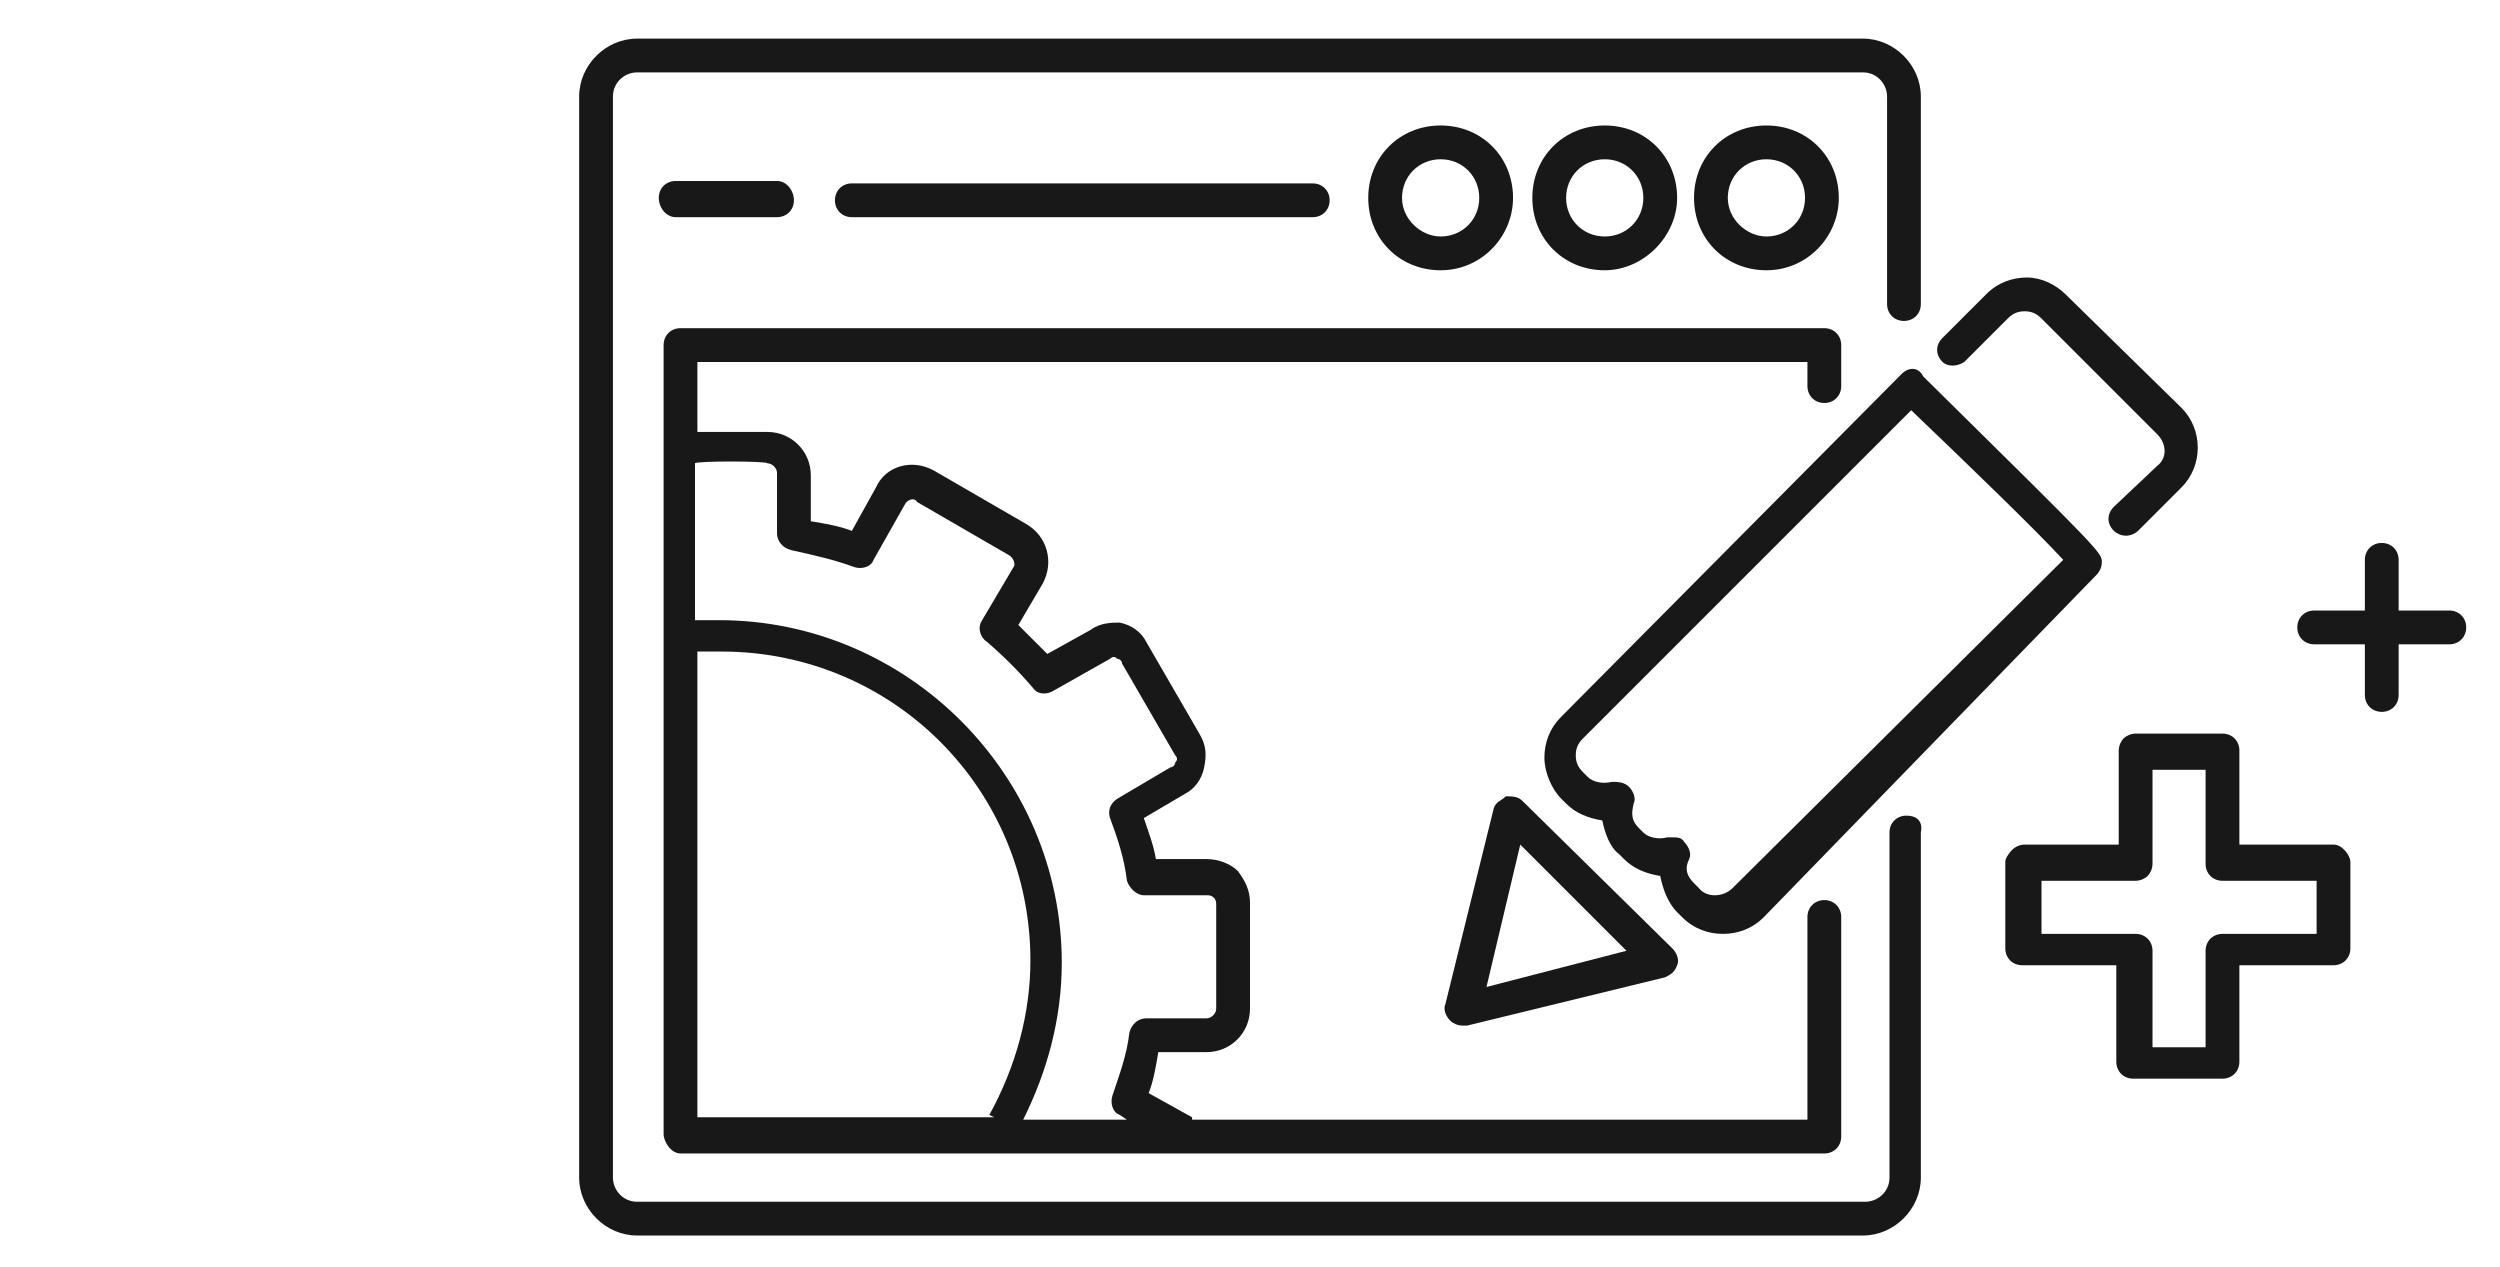
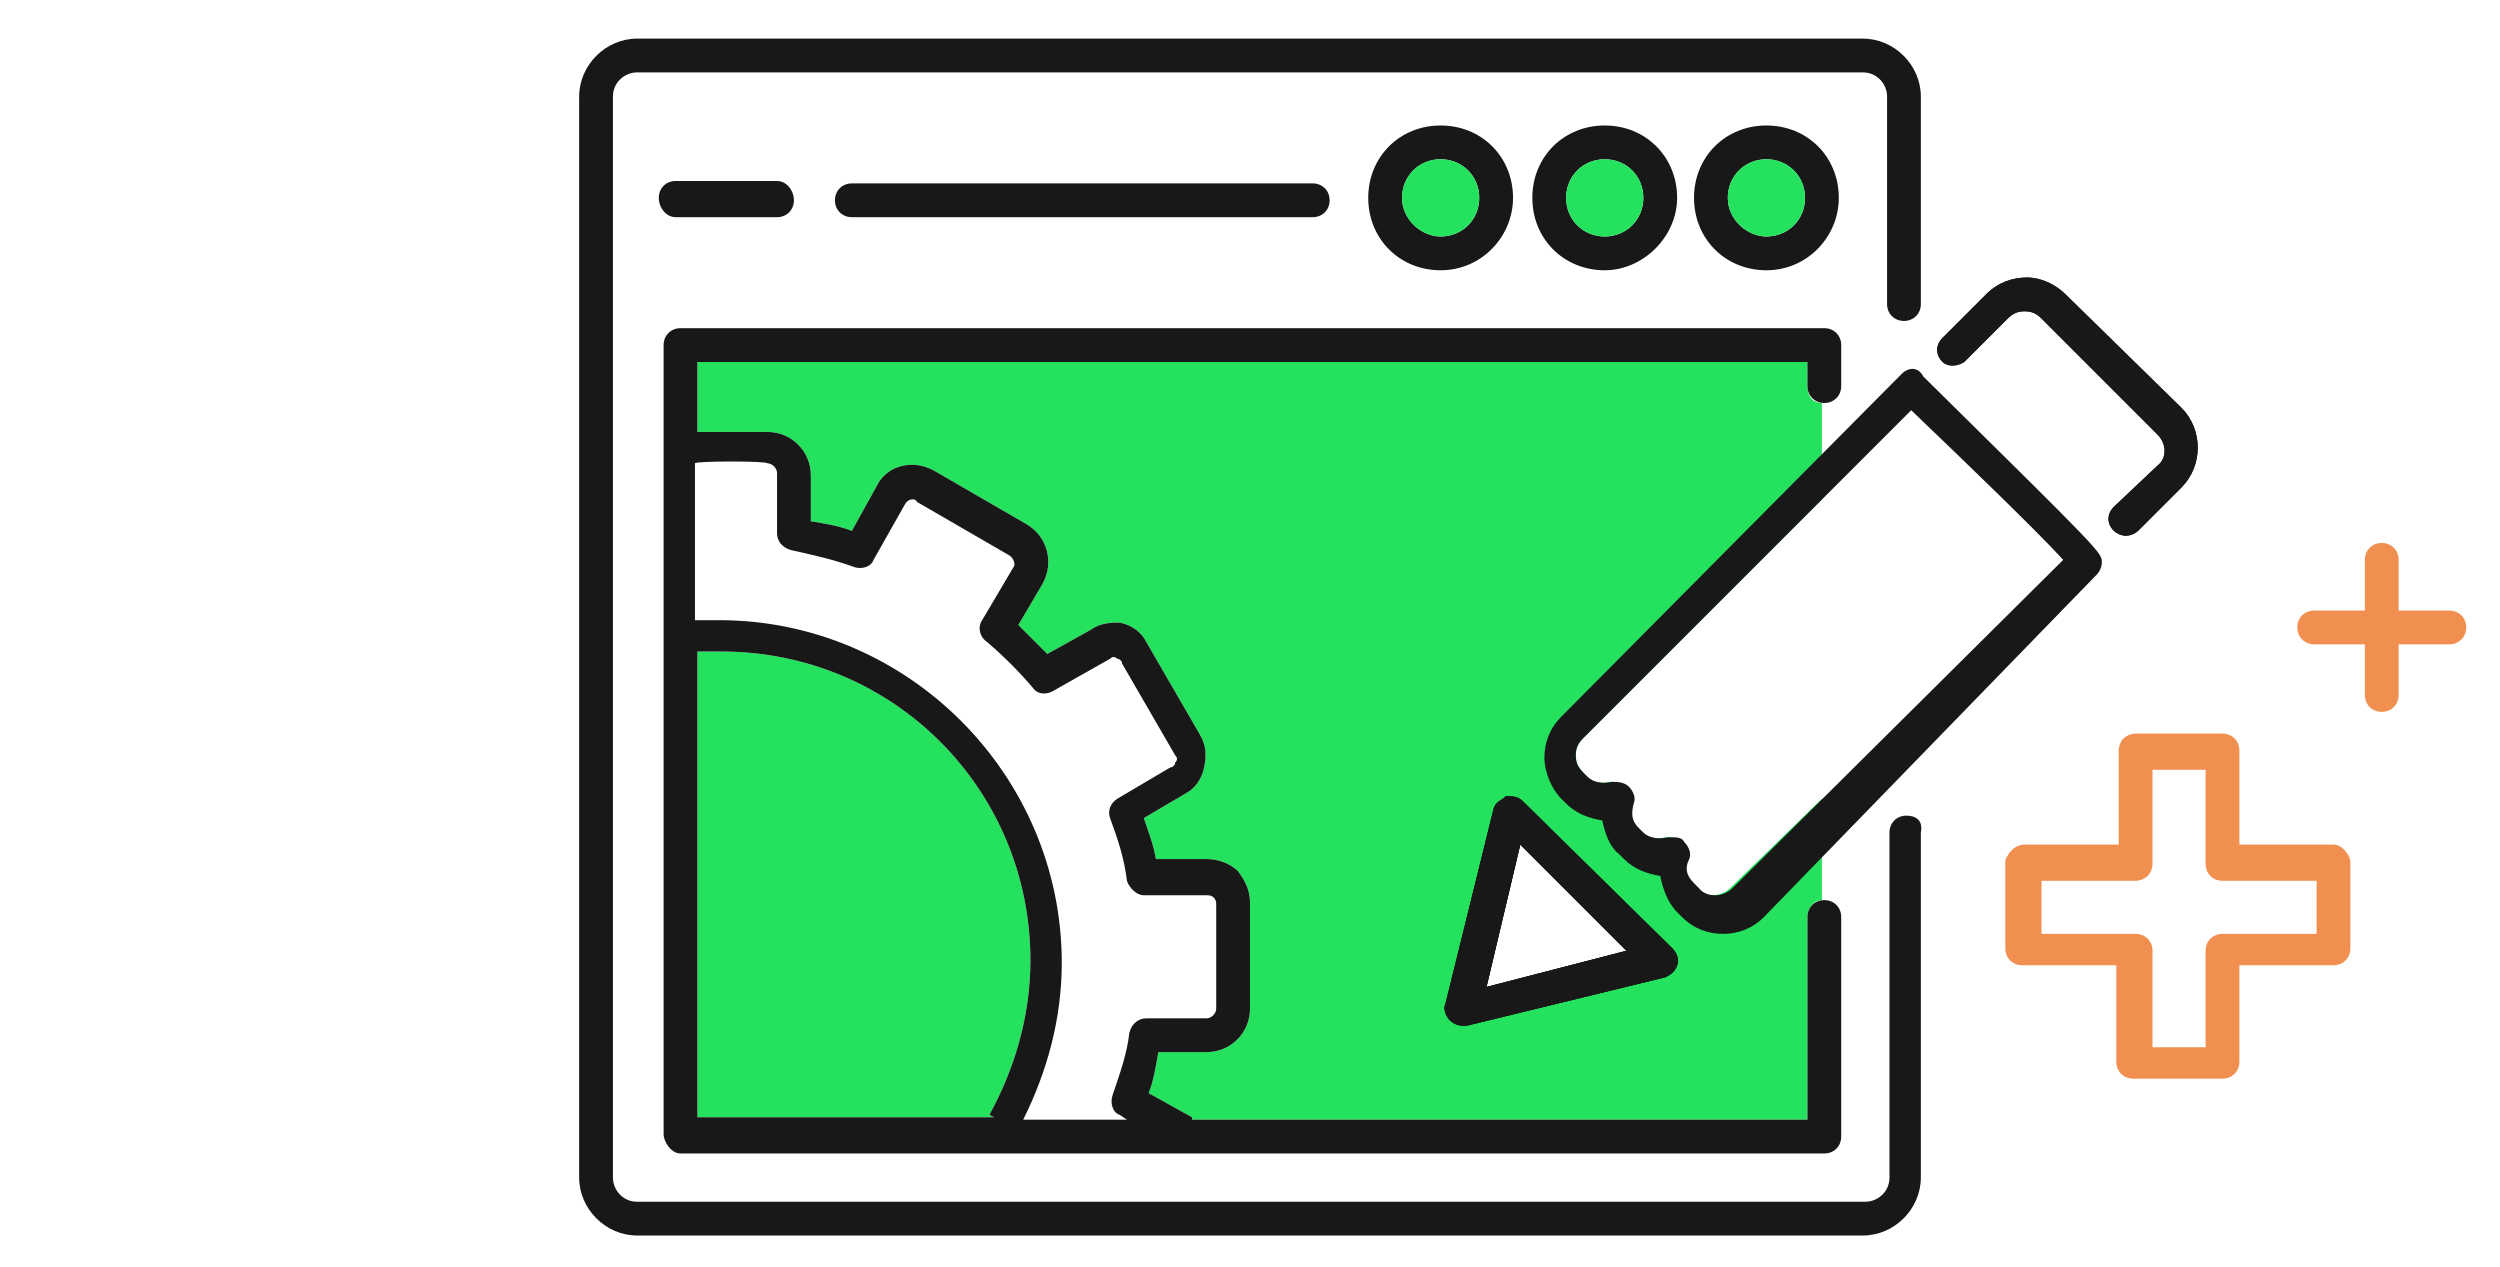
<svg xmlns="http://www.w3.org/2000/svg" version="1.1" id="Layer_1" x="0px" y="0px" viewBox="0 0 103.6 52.5" style="enable-background:new 0 0 103.6 52.5;" xml:space="preserve">
  <style type="text/css">
- 	.st0{fill:#181818;}
+ 	.st0{fill:#24E15E;}
+ 	.st1{display:none;}
+ 	.st2{display:inline;fill:#181818;}
+ 	.st3{fill:#181818;}
+ 	.st4{fill:#F18F50;}
</style>
  <g>
-     <path class="st0" d="M61.9,33.5l-2,8.1c-0.1,0.2,0,0.5,0.2,0.7c0.1,0.1,0.3,0.2,0.5,0.2c0.1,0,0.1,0,0.2,0l8.2-2   c0.2-0.1,0.4-0.2,0.5-0.5c0.1-0.2,0-0.5-0.2-0.7l-6.2-6.1C62.9,33,62.7,33,62.4,33C62.2,33.2,62,33.2,61.9,33.5z M63,35l4.4,4.4   l-5.8,1.5L63,35z" />
-     <path class="st0" d="M81.4,15l1.8-1.8c0.2-0.2,0.4-0.3,0.7-0.3l0,0c0.3,0,0.5,0.1,0.7,0.3l4.8,4.8c0.4,0.4,0.4,1,0,1.3L87.6,21   c-0.3,0.3-0.3,0.7,0,1c0.1,0.1,0.3,0.2,0.5,0.2s0.4-0.1,0.5-0.2l1.8-1.8c0.9-0.9,0.9-2.4,0-3.3l-4.8-4.7c-0.4-0.4-1-0.7-1.6-0.7   l0,0c-0.6,0-1.2,0.2-1.7,0.7L80.5,14c-0.3,0.3-0.3,0.7,0,1C80.7,15.2,81.1,15.2,81.4,15z" />
-     <path class="st0" d="M78.8,15.5L64.7,29.7c-0.5,0.5-0.7,1.1-0.7,1.7c0,0.6,0.3,1.3,0.7,1.7l0.2,0.2c0.4,0.4,0.9,0.6,1.5,0.7   c0.1,0.5,0.3,1.1,0.7,1.4l0.2,0.2c0.4,0.4,0.9,0.6,1.5,0.7c0.1,0.5,0.3,1.1,0.7,1.5l0.2,0.2c0.5,0.5,1.1,0.7,1.7,0.7   c0.6,0,1.2-0.2,1.7-0.7l13.8-14.2c0.1-0.1,0.2-0.3,0.2-0.5c0-0.4,0-0.4-7.4-7.7C79.5,15.2,79.1,15.2,78.8,15.5z M85.5,23.2   L71.8,36.8c-0.4,0.4-1.1,0.4-1.4,0l-0.2-0.2c-0.3-0.3-0.4-0.6-0.2-1c0.1-0.2,0-0.5-0.2-0.7c-0.1-0.2-0.3-0.2-0.5-0.2   c-0.1,0-0.1,0-0.2,0c-0.4,0.1-0.8,0-1-0.2l-0.2-0.2c-0.3-0.3-0.3-0.6-0.2-1c0.1-0.2,0-0.5-0.2-0.7c-0.2-0.2-0.5-0.2-0.7-0.2   c-0.4,0.1-0.8,0-1-0.2L65.6,32c-0.2-0.2-0.3-0.4-0.3-0.7s0.1-0.5,0.3-0.7L79.2,17C81.5,19.2,84.4,22,85.5,23.2z" />
-     <path class="st0" d="M69.5,8.2c0-1.7-1.3-3-3-3c-1.7,0-3,1.3-3,3s1.3,3,3,3C68.1,11.2,69.5,9.8,69.5,8.2z M64.9,8.2   c0-0.9,0.7-1.6,1.6-1.6s1.6,0.7,1.6,1.6s-0.7,1.6-1.6,1.6C65.6,9.8,64.9,9.1,64.9,8.2z" />
-     <path class="st0" d="M79,33.8c-0.4,0-0.7,0.3-0.7,0.7v14.3c0,0.6-0.5,1-1,1H26.4c-0.6,0-1-0.5-1-1V4c0-0.6,0.5-1,1-1h50.8   c0.6,0,1,0.5,1,1v8.6c0,0.4,0.3,0.7,0.7,0.7s0.7-0.3,0.7-0.7V4c0-1.3-1.1-2.4-2.4-2.4H26.4C25.1,1.6,24,2.7,24,4v44.8   c0,1.3,1.1,2.4,2.4,2.4h50.8c1.3,0,2.4-1.1,2.4-2.4V34.5C79.7,34,79.4,33.8,79,33.8z" />
-     <path class="st0" d="M28.2,47.8h47.4c0.4,0,0.7-0.3,0.7-0.7V38c0-0.4-0.3-0.7-0.7-0.7s-0.7,0.3-0.7,0.7v8.4H49.4v-0.1l-1.8-1   c0.2-0.5,0.3-1.1,0.4-1.7h2c1,0,1.8-0.8,1.8-1.8v-4.4c0-0.5-0.2-0.9-0.5-1.3c-0.3-0.3-0.8-0.5-1.3-0.5h-2.1   c-0.1-0.6-0.3-1.1-0.5-1.7l1.7-1c0.4-0.2,0.7-0.6,0.8-1.1s0.1-0.9-0.2-1.4l-2.2-3.8c-0.2-0.4-0.6-0.7-1.1-0.8c-0.3,0-0.8,0-1.2,0.3   l-1.8,1c-0.4-0.4-0.8-0.8-1.2-1.2l1-1.7c0.5-0.9,0.2-2-0.7-2.5l-3.8-2.2c-0.9-0.5-2-0.2-2.4,0.7l-1,1.8c-0.5-0.2-1.1-0.3-1.7-0.4   v-1.9c0-1-0.8-1.8-1.8-1.8h-2.9V15h46v1c0,0.4,0.3,0.7,0.7,0.7s0.7-0.3,0.7-0.7v-1.7c0-0.4-0.3-0.7-0.7-0.7H28.2   c-0.4,0-0.7,0.3-0.7,0.7V47C27.5,47.3,27.8,47.8,28.2,47.8z M28.9,27c0.3,0,0.7,0,1,0c7.1,0,12.8,5.7,12.8,12.8   c0,2.2-0.6,4.4-1.7,6.4l0.2,0.1H28.9V27z M31.8,19.2c0.2,0,0.4,0.2,0.4,0.4v2.5c0,0.3,0.2,0.6,0.6,0.7c0.9,0.2,1.8,0.4,2.6,0.7   c0.3,0.1,0.7,0,0.8-0.3l1.3-2.3c0.1-0.2,0.4-0.3,0.5-0.1l3.8,2.2c0.2,0.1,0.3,0.4,0.2,0.5l-1.3,2.2c-0.2,0.3-0.1,0.7,0.2,0.9   c0.7,0.6,1.3,1.2,1.9,1.9c0.2,0.3,0.6,0.3,0.9,0.1l2.3-1.3c0.1-0.1,0.2-0.1,0.3,0c0.1,0,0.2,0.1,0.2,0.2l2.2,3.8   c0.1,0.1,0.1,0.2,0,0.3c0,0.1-0.1,0.2-0.2,0.2l-2.2,1.3c-0.3,0.2-0.4,0.5-0.3,0.8c0.3,0.8,0.6,1.7,0.7,2.6c0.1,0.3,0.4,0.6,0.7,0.6   H50c0.1,0,0.2,0,0.3,0.1s0.1,0.2,0.1,0.3v4.3c0,0.2-0.2,0.4-0.4,0.4h-2.5c-0.3,0-0.6,0.2-0.7,0.6c-0.1,0.9-0.4,1.7-0.7,2.6   c-0.1,0.3,0,0.7,0.3,0.8l0.3,0.2h-4.3c1-2,1.6-4.2,1.6-6.5c0-7.8-6.4-14.2-14.2-14.2c-0.3,0-0.6,0-1,0v-6.5   C28.8,19.1,31.8,19.1,31.8,19.2z" />
-     <path class="st0" d="M62.7,8.2c0-1.7-1.3-3-3-3s-3,1.3-3,3s1.3,3,3,3S62.7,9.8,62.7,8.2z M58.1,8.2c0-0.9,0.7-1.6,1.6-1.6   c0.9,0,1.6,0.7,1.6,1.6s-0.7,1.6-1.6,1.6C58.9,9.8,58.1,9.1,58.1,8.2z" />
-     <path class="st0" d="M76.2,8.2c0-1.7-1.3-3-3-3c-1.7,0-3,1.3-3,3s1.3,3,3,3C74.9,11.2,76.2,9.8,76.2,8.2z M71.6,8.2   c0-0.9,0.7-1.6,1.6-1.6c0.9,0,1.6,0.7,1.6,1.6s-0.7,1.6-1.6,1.6C72.4,9.8,71.6,9.1,71.6,8.2z" />
-     <path class="st0" d="M101.5,25.3h-2.1v-2.1c0-0.4-0.3-0.7-0.7-0.7S98,22.8,98,23.2v2.1h-2.1c-0.4,0-0.7,0.3-0.7,0.7   s0.3,0.7,0.7,0.7H98v2.1c0,0.4,0.3,0.7,0.7,0.7s0.7-0.3,0.7-0.7v-2.1h2.1c0.4,0,0.7-0.3,0.7-0.7S101.9,25.3,101.5,25.3z" />
-     <path class="st0" d="M96.7,35h-3.9v-3.9c0-0.4-0.3-0.7-0.7-0.7h-3.6l0,0c-0.2,0-0.4,0.1-0.5,0.2s-0.2,0.3-0.2,0.5V35h-3.9l0,0   c-0.2,0-0.4,0.1-0.5,0.2c-0.2,0.2-0.3,0.4-0.3,0.5v3.6c0,0.4,0.3,0.7,0.7,0.7h3.9v4c0,0.4,0.3,0.7,0.7,0.7h3.7   c0.4,0,0.7-0.3,0.7-0.7v-4h3.9c0.4,0,0.7-0.3,0.7-0.7v-3.6C97.4,35.5,97.1,35,96.7,35z M96,38.7h-3.9c-0.4,0-0.7,0.3-0.7,0.7v4   h-2.2v-4c0-0.4-0.3-0.7-0.7-0.7h-3.9v-2.2h3.9l0,0c0.2,0,0.4-0.1,0.5-0.2c0.1-0.1,0.2-0.3,0.2-0.5v-3.9h2.2v3.9   c0,0.4,0.3,0.7,0.7,0.7H96C96,36.5,96,38.7,96,38.7z" />
-     <path class="st0" d="M28,9h4.2c0.4,0,0.7-0.3,0.7-0.7s-0.3-0.8-0.7-0.8H28c-0.4,0-0.7,0.3-0.7,0.7S27.6,9,28,9z" />
-     <path class="st0" d="M54.4,9c0.4,0,0.7-0.3,0.7-0.7s-0.3-0.7-0.7-0.7H35.3c-0.4,0-0.7,0.3-0.7,0.7S34.9,9,35.3,9H54.4z" />
+     <path class="st0" d="M75.5,20.7v-4c-0.4,0-0.6-0.3-0.6-0.7v-1h-46v2.9h2.9c1,0,1.8,0.8,1.8,1.8v1.9c0.6,0.1,1.2,0.2,1.7,0.4l1-1.8   c0.4-0.9,1.5-1.2,2.4-0.7l3.8,2.2c0.9,0.5,1.2,1.6,0.7,2.5l-1,1.7c0.4,0.4,0.8,0.8,1.2,1.2l1.8-1c0.4-0.3,0.9-0.3,1.2-0.3   c0.5,0.1,0.9,0.4,1.1,0.8l2.2,3.8c0.3,0.5,0.3,0.9,0.2,1.4c-0.1,0.5-0.4,0.9-0.8,1.1l-1.7,1c0.2,0.6,0.4,1.1,0.5,1.7H50   c0.5,0,1,0.2,1.3,0.5c0.3,0.4,0.5,0.8,0.5,1.3v4.4c0,1-0.8,1.8-1.8,1.8h-2c-0.1,0.6-0.2,1.2-0.4,1.7l1.8,1v0.1h25.5V38   c0-0.4,0.3-0.7,0.6-0.7v-4.2l-3.8,3.7c-0.4,0.4-1.1,0.4-1.4,0l-0.2-0.2c-0.3-0.3-0.4-0.6-0.2-1c0.1-0.2,0-0.5-0.2-0.7   c-0.1-0.2-0.3-0.2-0.5-0.2c-0.1,0-0.1,0-0.2,0c-0.4,0.1-0.8,0-1-0.2l-0.2-0.2c-0.3-0.3-0.3-0.6-0.2-1c0.1-0.2,0-0.5-0.2-0.7   c-0.2-0.2-0.5-0.2-0.7-0.2c-0.4,0.1-0.8,0-1-0.2L65.6,32c-0.2-0.2-0.3-0.4-0.3-0.7s0.1-0.5,0.3-0.7L75.5,20.7z M67.4,39.4l-5.8,1.5   L63,35L67.4,39.4z" />
+     <path class="st0" d="M29.9,27c-0.3,0-0.7,0-1,0v19.3h12.3L41,46.2c1.1-2,1.7-4.2,1.7-6.4C42.7,32.7,37,27,29.9,27z" />
  </g>
+   <g id="Layer_2" class="st1">
+     <rect x="24.9" y="2.2" class="st2" width="53.8" height="48.5" />
+   </g>
+   <g id="Layer_5">
+     <path class="st3" d="M61.9,33.5l-2,8.1c-0.1,0.2,0,0.5,0.2,0.7c0.1,0.1,0.3,0.2,0.5,0.2c0.1,0,0.1,0,0.2,0l8.2-2   c0.2-0.1,0.4-0.2,0.5-0.5c0.1-0.2,0-0.5-0.2-0.7l-6.2-6.1C62.9,33,62.7,33,62.4,33C62.2,33.2,62,33.2,61.9,33.5z M63,35l4.4,4.4   l-5.8,1.5L63,35z" />
+   </g>
+   <g id="Layer_1_1_">
+     <path class="st3" d="M61.9,33.5l-2,8.1c-0.1,0.2,0,0.5,0.2,0.7c0.1,0.1,0.3,0.2,0.5,0.2c0.1,0,0.1,0,0.2,0l8.2-2   c0.2-0.1,0.4-0.2,0.5-0.5c0.1-0.2,0-0.5-0.2-0.7l-6.2-6.1C62.9,33,62.7,33,62.4,33C62.2,33.2,62,33.2,61.9,33.5z M63,35l4.4,4.4   l-5.8,1.5L63,35z" />
+     <g>
+       <path class="st3" d="M61.9,33.5l-2,8.1c-0.1,0.2,0,0.5,0.2,0.7c0.1,0.1,0.3,0.2,0.5,0.2c0.1,0,0.1,0,0.2,0l8.2-2    c0.2-0.1,0.4-0.2,0.5-0.5c0.1-0.2,0-0.5-0.2-0.7l-6.2-6.1C62.9,33,62.7,33,62.4,33C62.2,33.2,62,33.2,61.9,33.5z M63,35l4.4,4.4    l-5.8,1.5L63,35z" />
+     </g>
+     <g>
+       <path class="st3" d="M81.4,15l1.8-1.8c0.2-0.2,0.4-0.3,0.7-0.3l0,0c0.3,0,0.5,0.1,0.7,0.3l4.8,4.8c0.4,0.4,0.4,1,0,1.3L87.6,21    c-0.3,0.3-0.3,0.7,0,1c0.1,0.1,0.3,0.2,0.5,0.2s0.4-0.1,0.5-0.2l1.8-1.8c0.9-0.9,0.9-2.4,0-3.3l-4.8-4.7c-0.4-0.4-1-0.7-1.6-0.7    l0,0c-0.6,0-1.2,0.2-1.7,0.7L80.5,14c-0.3,0.3-0.3,0.7,0,1C80.7,15.2,81.1,15.2,81.4,15z" />
+       <path class="st3" d="M69.5,8.2c0-1.7-1.3-3-3-3s-3,1.3-3,3s1.3,3,3,3C68.1,11.2,69.5,9.8,69.5,8.2z M64.9,8.2    c0-0.9,0.7-1.6,1.6-1.6s1.6,0.7,1.6,1.6s-0.7,1.6-1.6,1.6S64.9,9.1,64.9,8.2z" />
+       <path class="st3" d="M79,33.8c-0.4,0-0.7,0.3-0.7,0.7v14.3c0,0.6-0.5,1-1,1H26.4c-0.6,0-1-0.5-1-1V4c0-0.6,0.5-1,1-1h50.8    c0.6,0,1,0.5,1,1v8.6c0,0.4,0.3,0.7,0.7,0.7s0.7-0.3,0.7-0.7V4c0-1.3-1.1-2.4-2.4-2.4H26.4C25.1,1.6,24,2.7,24,4v44.8    c0,1.3,1.1,2.4,2.4,2.4h50.8c1.3,0,2.4-1.1,2.4-2.4V34.5C79.7,34,79.4,33.8,79,33.8z" />
+       <path class="st3" d="M28.2,47.8h47.4c0.4,0,0.7-0.3,0.7-0.7V38c0-0.4-0.3-0.7-0.7-0.7s-0.7,0.3-0.7,0.7v8.4H49.4v-0.1l-1.8-1    c0.2-0.5,0.3-1.1,0.4-1.7h2c1,0,1.8-0.8,1.8-1.8v-4.4c0-0.5-0.2-0.9-0.5-1.3c-0.3-0.3-0.8-0.5-1.3-0.5h-2.1    c-0.1-0.6-0.3-1.1-0.5-1.7l1.7-1c0.4-0.2,0.7-0.6,0.8-1.1s0.1-0.9-0.2-1.4l-2.2-3.8c-0.2-0.4-0.6-0.7-1.1-0.8    c-0.3,0-0.8,0-1.2,0.3l-1.8,1c-0.4-0.4-0.8-0.8-1.2-1.2l1-1.7c0.5-0.9,0.2-2-0.7-2.5l-3.8-2.2c-0.9-0.5-2-0.2-2.4,0.7l-1,1.8    c-0.5-0.2-1.1-0.3-1.7-0.4v-1.9c0-1-0.8-1.8-1.8-1.8h-2.9V15h46v1c0,0.4,0.3,0.7,0.7,0.7s0.7-0.3,0.7-0.7v-1.7    c0-0.4-0.3-0.7-0.7-0.7H28.2c-0.4,0-0.7,0.3-0.7,0.7V47C27.5,47.3,27.8,47.8,28.2,47.8z M28.9,27c0.3,0,0.7,0,1,0    c7.1,0,12.8,5.7,12.8,12.8c0,2.2-0.6,4.4-1.7,6.4l0.2,0.1H28.9V27z M31.8,19.2c0.2,0,0.4,0.2,0.4,0.4v2.5c0,0.3,0.2,0.6,0.6,0.7    c0.9,0.2,1.8,0.4,2.6,0.7c0.3,0.1,0.7,0,0.8-0.3l1.3-2.3c0.1-0.2,0.4-0.3,0.5-0.1l3.8,2.2c0.2,0.1,0.3,0.4,0.2,0.5l-1.3,2.2    c-0.2,0.3-0.1,0.7,0.2,0.9c0.7,0.6,1.3,1.2,1.9,1.9c0.2,0.3,0.6,0.3,0.9,0.1l2.3-1.3c0.1-0.1,0.2-0.1,0.3,0c0.1,0,0.2,0.1,0.2,0.2    l2.2,3.8c0.1,0.1,0.1,0.2,0,0.3c0,0.1-0.1,0.2-0.2,0.2l-2.2,1.3c-0.3,0.2-0.4,0.5-0.3,0.8c0.3,0.8,0.6,1.7,0.7,2.6    c0.1,0.3,0.4,0.6,0.7,0.6H50c0.1,0,0.2,0,0.3,0.1s0.1,0.2,0.1,0.3v4.3c0,0.2-0.2,0.4-0.4,0.4h-2.5c-0.3,0-0.6,0.2-0.7,0.6    c-0.1,0.9-0.4,1.7-0.7,2.6c-0.1,0.3,0,0.7,0.3,0.8l0.3,0.2h-4.3c1-2,1.6-4.2,1.6-6.5c0-7.8-6.4-14.2-14.2-14.2c-0.3,0-0.6,0-1,0    v-6.5C28.8,19.1,31.8,19.1,31.8,19.2z" />
+       <path class="st3" d="M62.7,8.2c0-1.7-1.3-3-3-3s-3,1.3-3,3s1.3,3,3,3S62.7,9.8,62.7,8.2z M58.1,8.2c0-0.9,0.7-1.6,1.6-1.6    c0.9,0,1.6,0.7,1.6,1.6s-0.7,1.6-1.6,1.6C58.9,9.8,58.1,9.1,58.1,8.2z" />
+       <path class="st3" d="M76.2,8.2c0-1.7-1.3-3-3-3s-3,1.3-3,3s1.3,3,3,3C74.9,11.2,76.2,9.8,76.2,8.2z M71.6,8.2    c0-0.9,0.7-1.6,1.6-1.6s1.6,0.7,1.6,1.6s-0.7,1.6-1.6,1.6C72.4,9.8,71.6,9.1,71.6,8.2z" />
+       <path class="st4" d="M101.5,25.3h-2.1v-2.1c0-0.4-0.3-0.7-0.7-0.7S98,22.8,98,23.2v2.1h-2.1c-0.4,0-0.7,0.3-0.7,0.7    s0.3,0.7,0.7,0.7H98v2.1c0,0.4,0.3,0.7,0.7,0.7s0.7-0.3,0.7-0.7v-2.1h2.1c0.4,0,0.7-0.3,0.7-0.7S101.9,25.3,101.5,25.3z" />
+       <path class="st4" d="M96.7,35h-3.9v-3.9c0-0.4-0.3-0.7-0.7-0.7h-3.6l0,0c-0.2,0-0.4,0.1-0.5,0.2s-0.2,0.3-0.2,0.5V35h-3.9l0,0    c-0.2,0-0.4,0.1-0.5,0.2c-0.2,0.2-0.3,0.4-0.3,0.5v3.6c0,0.4,0.3,0.7,0.7,0.7h3.9v4c0,0.4,0.3,0.7,0.7,0.7h3.7    c0.4,0,0.7-0.3,0.7-0.7v-4h3.9c0.4,0,0.7-0.3,0.7-0.7v-3.6C97.4,35.5,97.1,35,96.7,35z M96,38.7h-3.9c-0.4,0-0.7,0.3-0.7,0.7v4    h-2.2v-4c0-0.4-0.3-0.7-0.7-0.7h-3.9v-2.2h3.9l0,0c0.2,0,0.4-0.1,0.5-0.2c0.1-0.1,0.2-0.3,0.2-0.5v-3.9h2.2v3.9    c0,0.4,0.3,0.7,0.7,0.7H96V38.7z" />
+       <path class="st3" d="M28,9h4.2c0.4,0,0.7-0.3,0.7-0.7s-0.3-0.8-0.7-0.8H28c-0.4,0-0.7,0.3-0.7,0.7S27.6,9,28,9z" />
+       <path class="st3" d="M54.4,9c0.4,0,0.7-0.3,0.7-0.7s-0.3-0.7-0.7-0.7H35.3c-0.4,0-0.7,0.3-0.7,0.7S34.9,9,35.3,9H54.4z" />
+     </g>
+     <path class="st3" d="M81.4,15l1.8-1.8c0.2-0.2,0.4-0.3,0.7-0.3l0,0c0.3,0,0.5,0.1,0.7,0.3l4.8,4.8c0.4,0.4,0.4,1,0,1.3L87.6,21   c-0.3,0.3-0.3,0.7,0,1c0.1,0.1,0.3,0.2,0.5,0.2s0.4-0.1,0.5-0.2l1.8-1.8c0.9-0.9,0.9-2.4,0-3.3l-4.8-4.7c-0.4-0.4-1-0.7-1.6-0.7   l0,0c-0.6,0-1.2,0.2-1.7,0.7L80.5,14c-0.3,0.3-0.3,0.7,0,1C80.7,15.2,81.1,15.2,81.4,15z" />
+     <path class="st3" d="M78.8,15.5L64.7,29.7c-0.5,0.5-0.7,1.1-0.7,1.7c0,0.6,0.3,1.3,0.7,1.7l0.2,0.2c0.4,0.4,0.9,0.6,1.5,0.7   c0.1,0.5,0.3,1.1,0.7,1.4l0.2,0.2c0.4,0.4,0.9,0.6,1.5,0.7c0.1,0.5,0.3,1.1,0.7,1.5l0.2,0.2c0.5,0.5,1.1,0.7,1.7,0.7   s1.2-0.2,1.7-0.7l13.8-14.2c0.1-0.1,0.2-0.3,0.2-0.5c0-0.4,0-0.4-7.4-7.7C79.5,15.2,79.1,15.2,78.8,15.5z M85.5,23.2L71.8,36.8   c-0.4,0.4-1.1,0.4-1.4,0l-0.2-0.2c-0.3-0.3-0.4-0.6-0.2-1c0.1-0.2,0-0.5-0.2-0.7c-0.1-0.2-0.3-0.2-0.5-0.2c-0.1,0-0.1,0-0.2,0   c-0.4,0.1-0.8,0-1-0.2l-0.2-0.2c-0.3-0.3-0.3-0.6-0.2-1c0.1-0.2,0-0.5-0.2-0.7s-0.5-0.2-0.7-0.2c-0.4,0.1-0.8,0-1-0.2L65.6,32   c-0.2-0.2-0.3-0.4-0.3-0.7s0.1-0.5,0.3-0.7L79.2,17C81.5,19.2,84.4,22,85.5,23.2z" />
+   </g>
+   <g id="Layer_3">
+ </g>
+   <path class="st0" d="M61.6,40.9" />
+   <path class="st0" d="M59.7,9.8c0.9,0,1.6-0.7,1.6-1.6c0-0.9-0.7-1.6-1.6-1.6c-0.9,0-1.6,0.7-1.6,1.6C58.1,9.1,58.9,9.8,59.7,9.8z" />
+   <path class="st0" d="M66.5,9.8c0.9,0,1.6-0.7,1.6-1.6c0-0.9-0.7-1.6-1.6-1.6s-1.6,0.7-1.6,1.6C64.9,9.1,65.6,9.8,66.5,9.8z" />
+   <path class="st0" d="M74.8,8.2c0-0.9-0.7-1.6-1.6-1.6c-0.9,0-1.6,0.7-1.6,1.6c0,0.9,0.8,1.6,1.6,1.6C74.1,9.8,74.8,9.1,74.8,8.2z" />
</svg>
